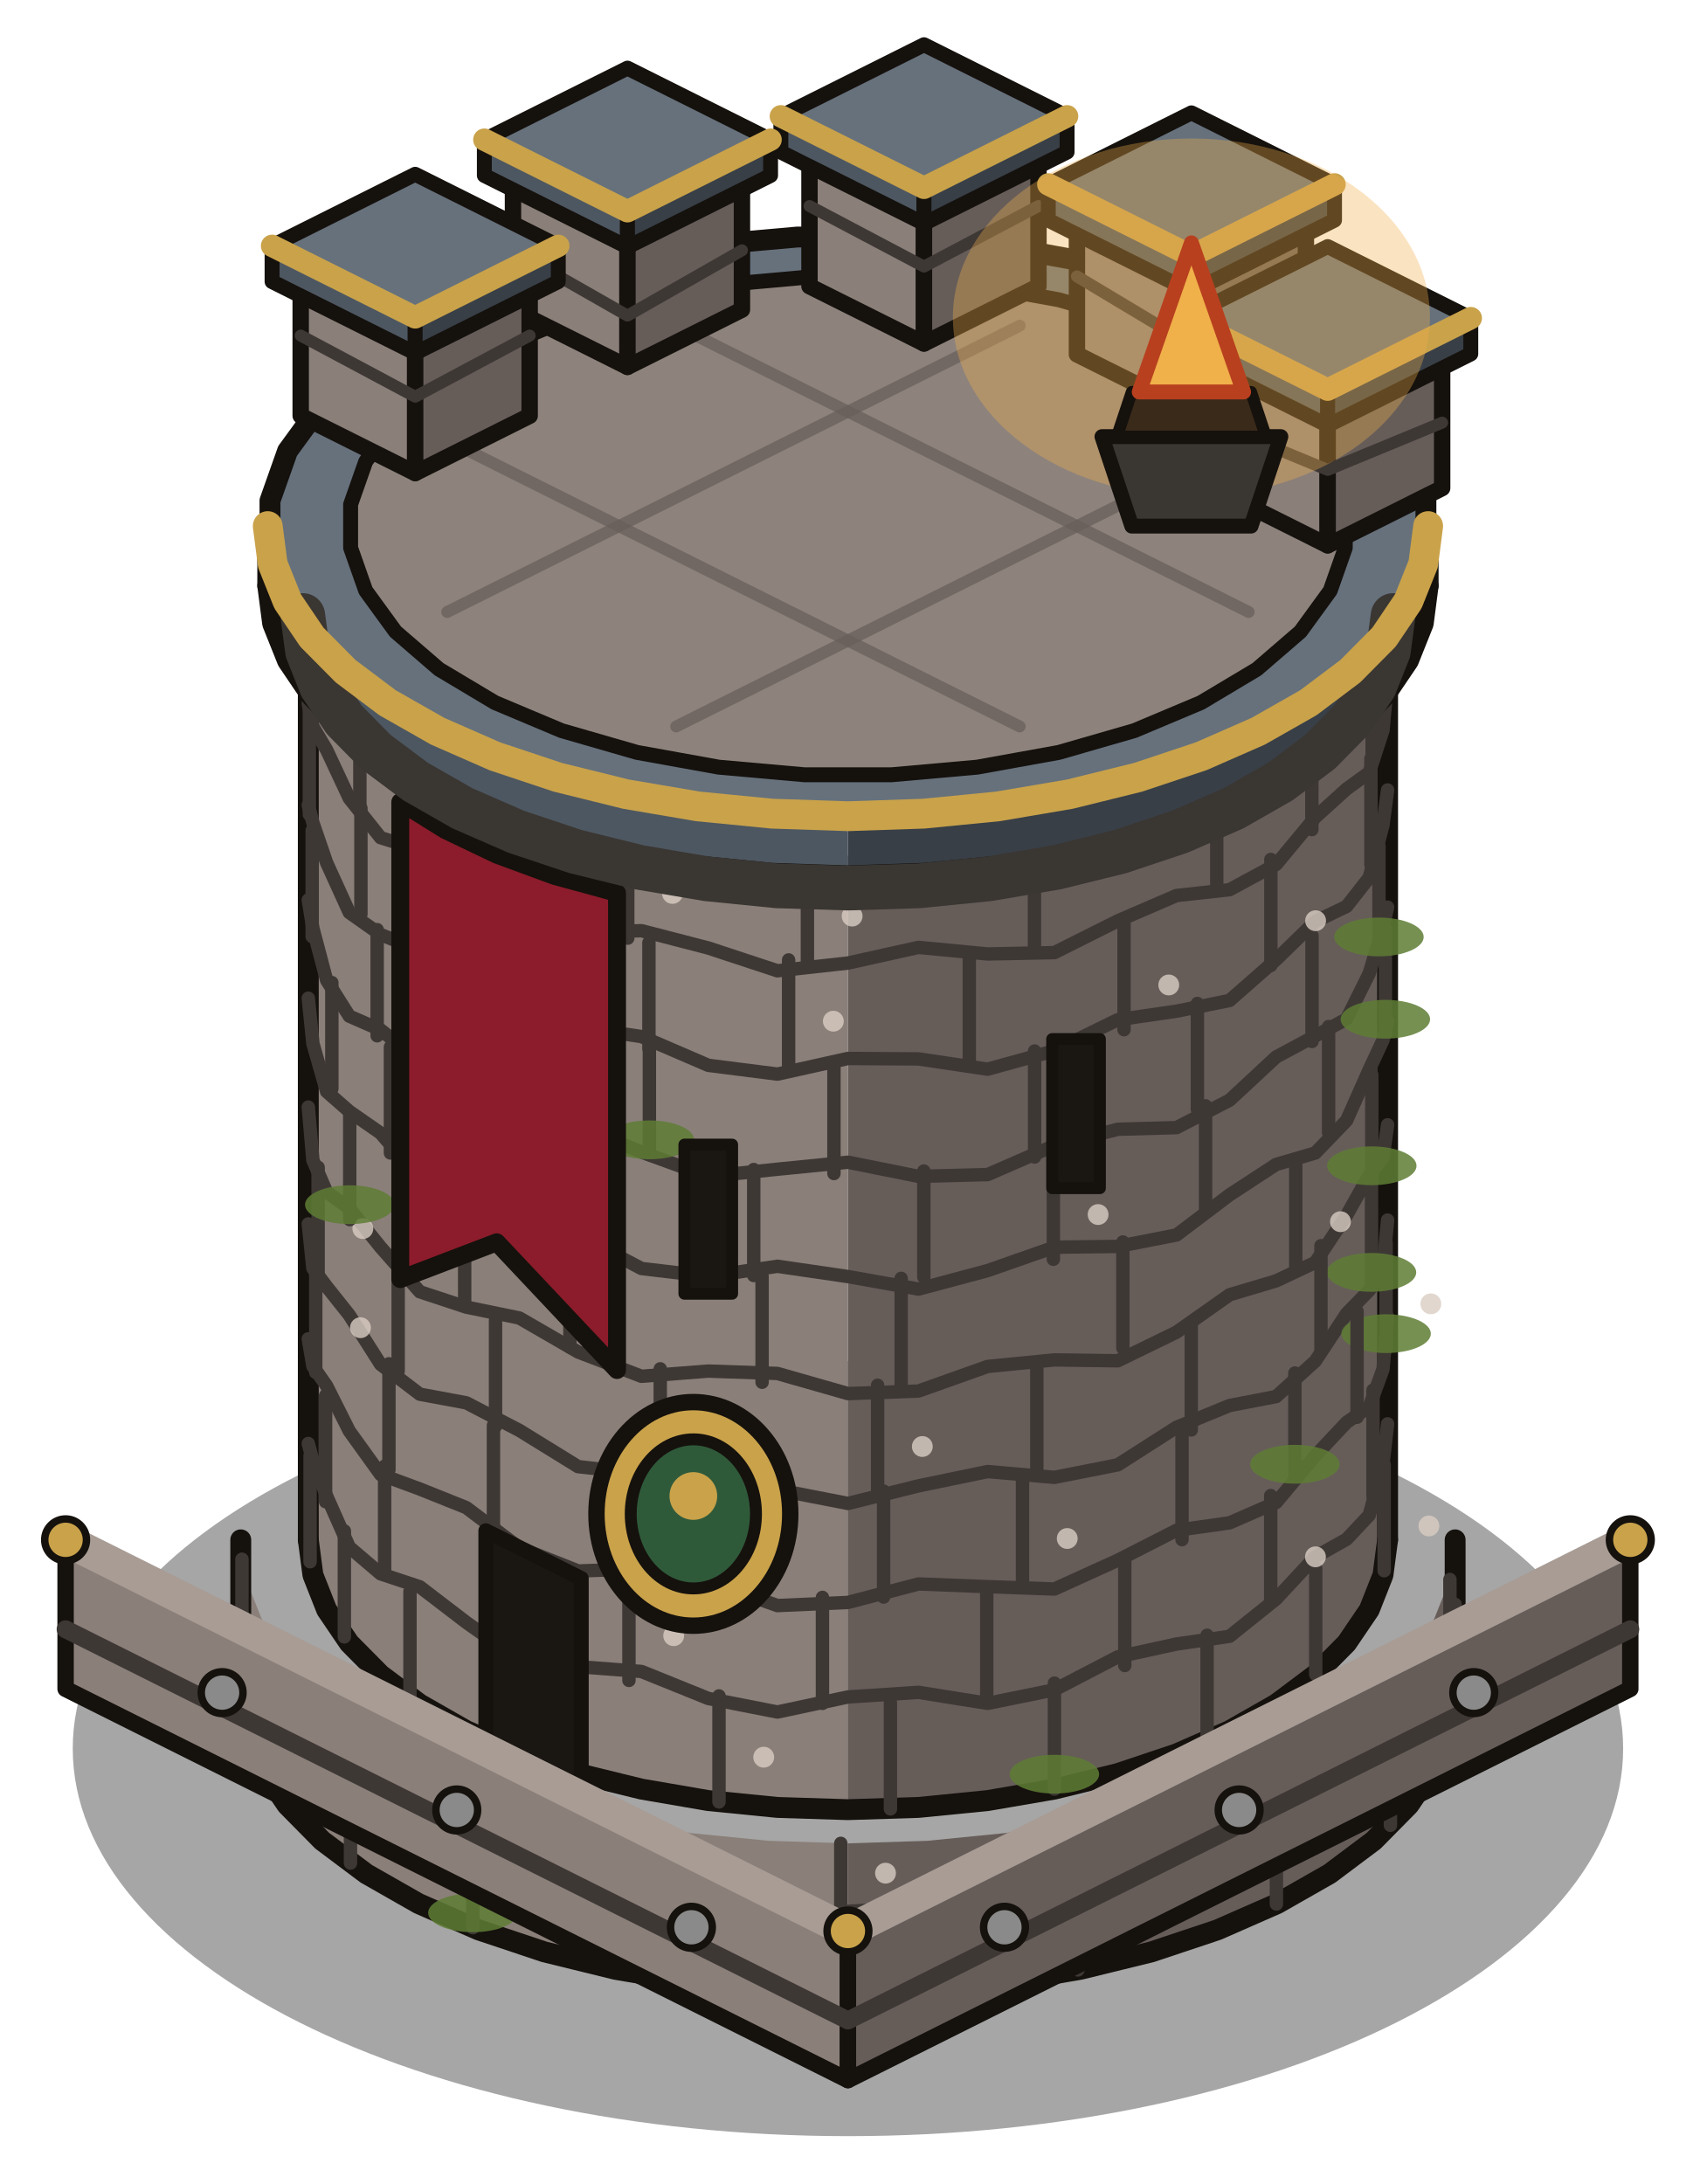
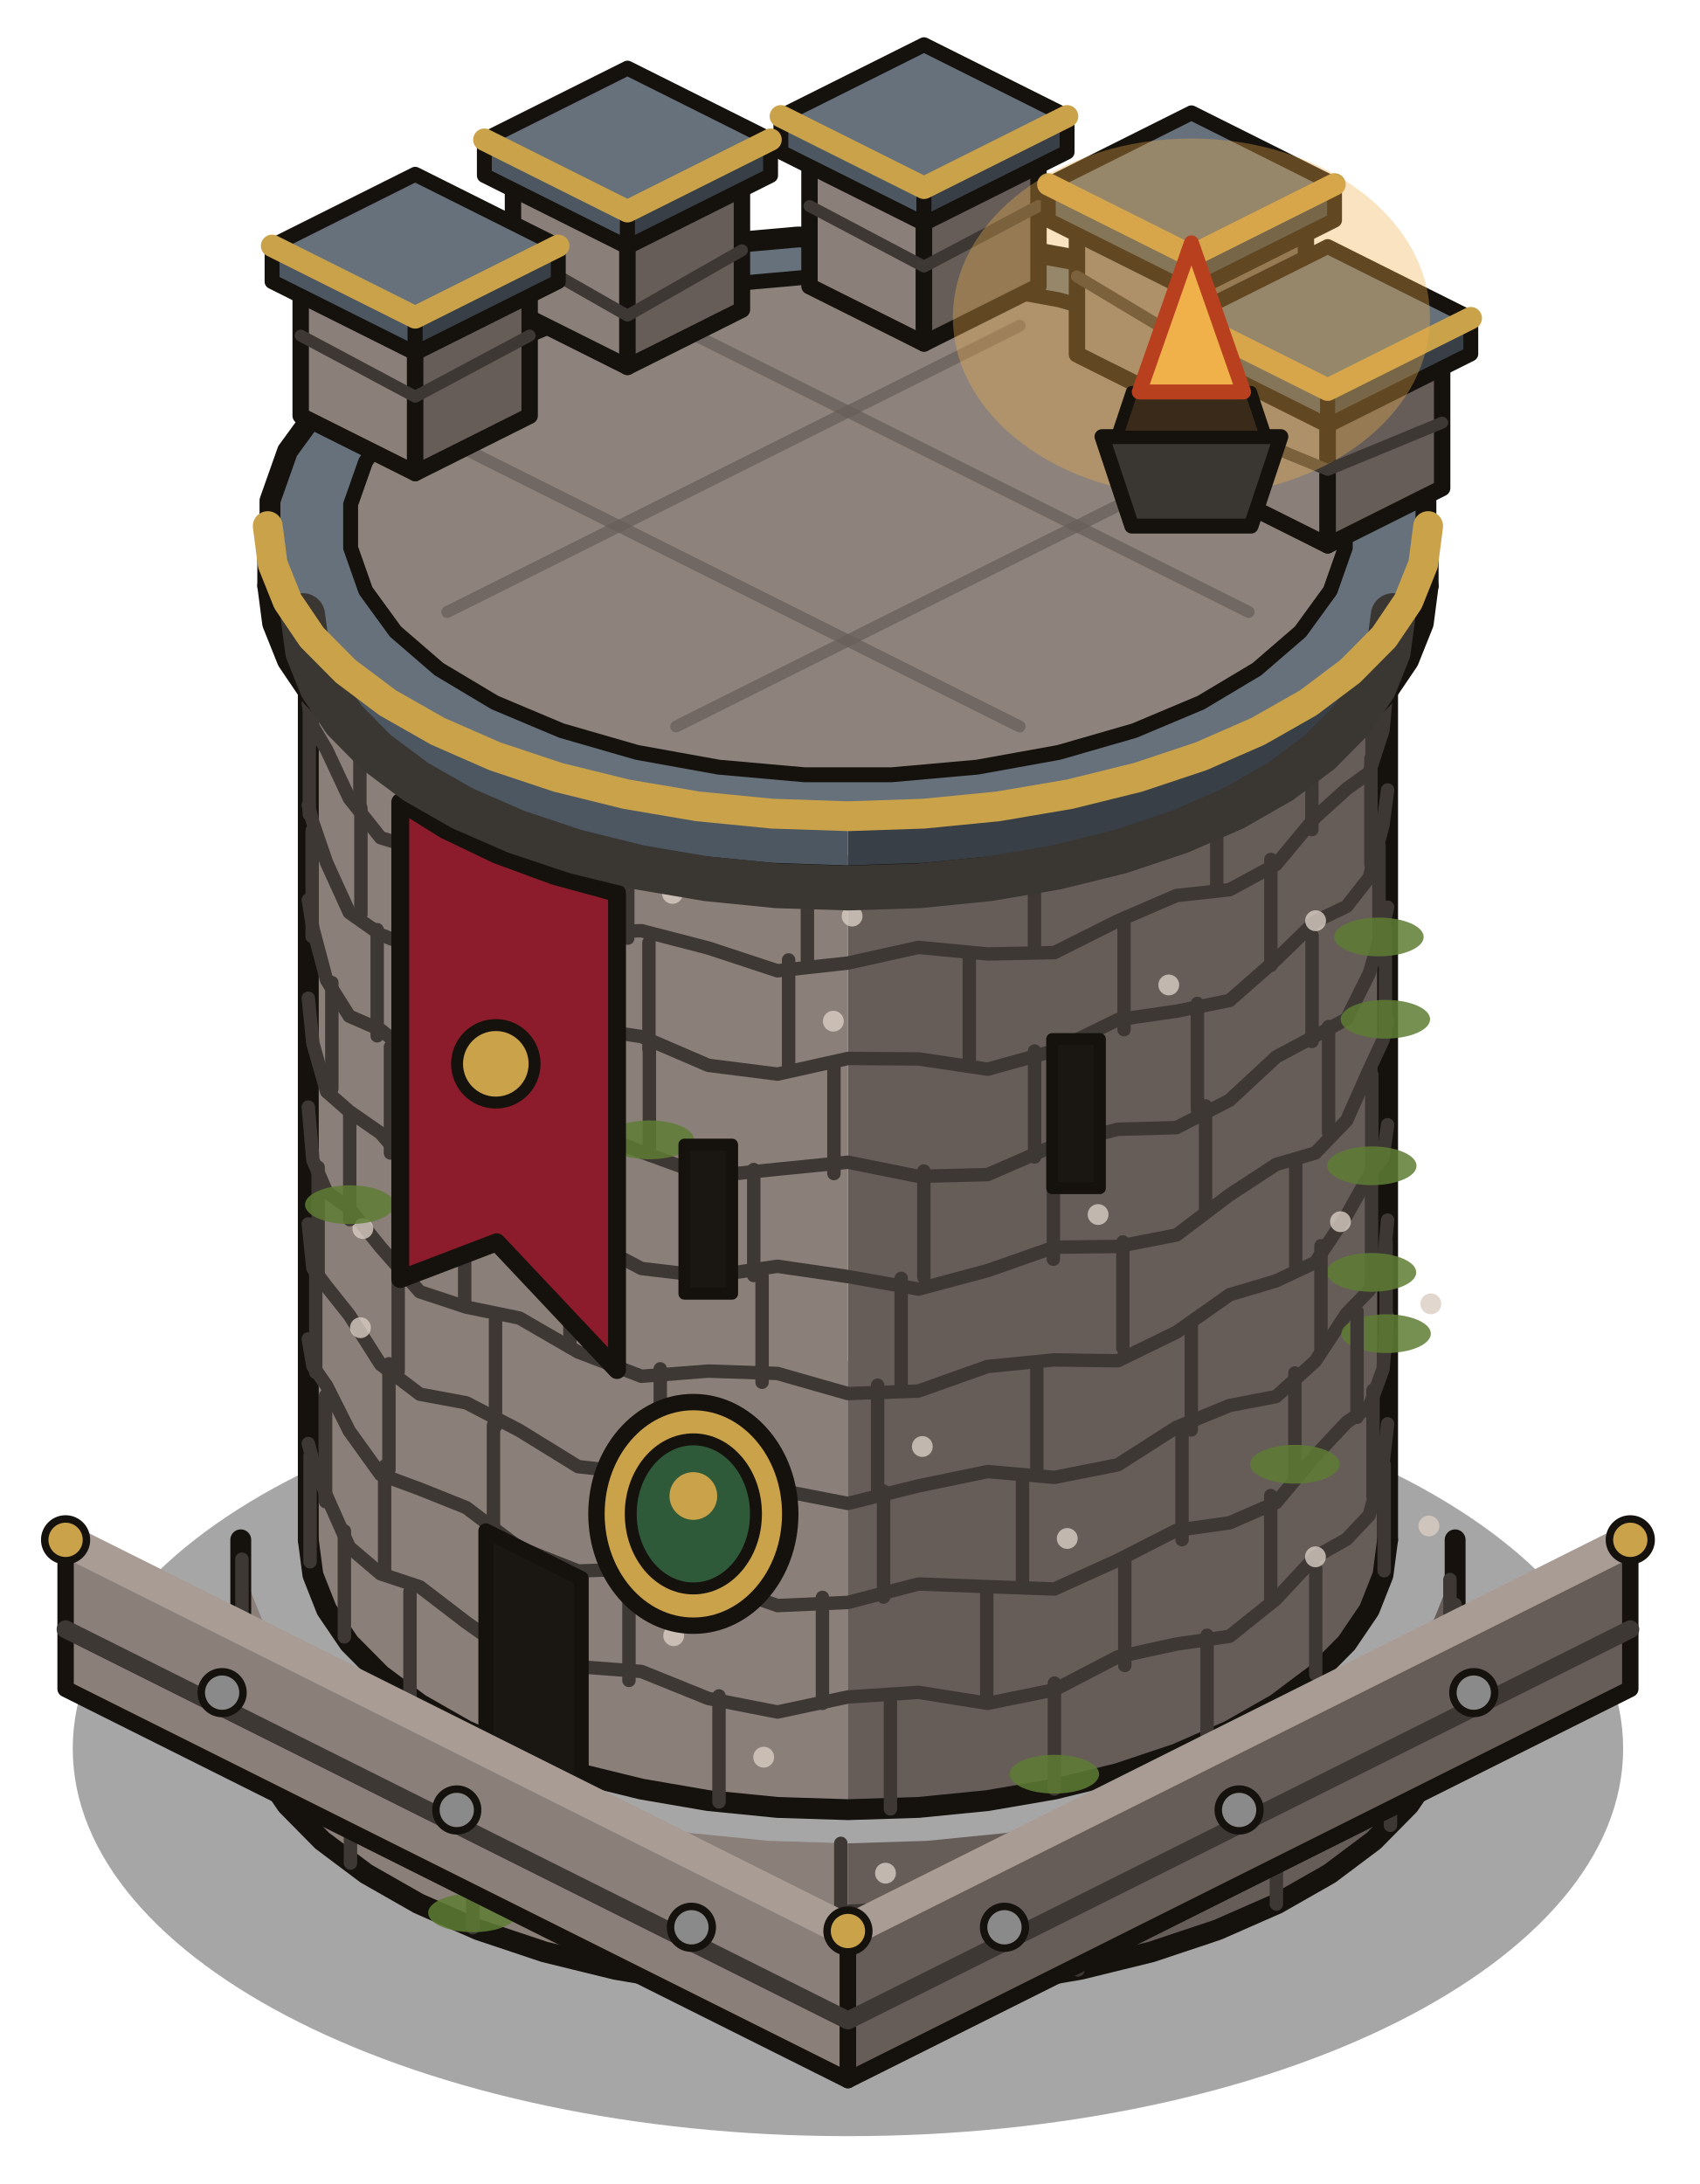
<svg xmlns="http://www.w3.org/2000/svg" width="228" height="293" viewBox="-56.88 -113.29 114 146.5">
  <ellipse cx="0" cy="4" rx="52" ry="26" fill="#000" opacity="0.35" />
  <polygon points="0,20.36 -5.32,20.19 -10.54,19.67 -15.59,18.81 -20.36,17.64 -24.79,16.16 -28.8,14.4 -32.31,12.4 -35.27,10.18 -37.63,7.79 -39.34,5.27 -40.38,2.66 -40.73,0 -40.73,-10 -40.38,-7.34 -39.34,-4.73 -37.63,-2.21 -35.27,0.18 -32.31,2.4 -28.8,4.4 -24.79,6.16 -20.36,7.64 -15.59,8.81 -10.54,9.67 -5.32,10.19 0,10.36" fill="#8a7f79" />
  <polygon points="40.73,0 40.38,2.66 39.34,5.27 37.63,7.79 35.27,10.18 32.31,12.4 28.8,14.4 24.79,16.16 20.36,17.64 15.59,18.81 10.54,19.67 5.32,20.19 0,20.36 0,10.36 5.32,10.19 10.54,9.67 15.59,8.81 20.36,7.64 24.79,6.16 28.8,4.4 32.31,2.4 35.27,0.18 37.63,-2.21 39.34,-4.73 40.38,-7.34 40.73,-10" fill="#665d59" />
  <polyline points="40.73,0 40.38,2.66 39.34,5.27 37.63,7.79 35.27,10.18 32.31,12.4 28.8,14.4 24.79,16.16 20.36,17.64 15.59,18.81 10.54,19.67 5.32,20.19 0,20.36 -5.32,20.19 -10.54,19.67 -15.59,18.81 -20.36,17.64 -24.79,16.16 -28.8,14.4 -32.31,12.4 -35.27,10.18 -37.63,7.79 -39.34,5.27 -40.38,2.66 -40.73,0" fill="none" stroke="#15110d" stroke-width="1.4" stroke-linecap="round" stroke-linejoin="round" />
  <polyline points="-40.73,0 -40.73,-10" fill="none" stroke="#15110d" stroke-width="1.4" stroke-linecap="round" stroke-linejoin="round" />
  <polyline points="40.73,0 40.73,-10" fill="none" stroke="#15110d" stroke-width="1.4" stroke-linecap="round" stroke-linejoin="round" />
  <polyline points="40.73,-5.67 40.38,-2.68 39.34,1.03 37.63,2.94 35.27,4.38 32.31,7.46 28.8,10.18 24.79,10.89 20.36,11.92 15.59,14.26 10.54,15.27 5.32,14.59 0,14.92 -5.32,15.91 -10.54,14.93 -15.59,13.03 -20.36,12.58 -24.79,11.96 -28.8,9.25 -32.31,6.64 -35.27,5.52 -37.63,3.47 -39.34,-0.25 -40.38,-2.88 -40.73,-4.34" fill="none" stroke="#3e3835" stroke-width="0.9" stroke-linecap="round" stroke-linejoin="round" />
  <polyline points="40.56,1.84 40.56,-3.16" fill="none" stroke="#3e3835" stroke-width="0.9" stroke-linecap="round" stroke-linejoin="round" />
  <polyline points="36.39,9.15 36.39,4.15" fill="none" stroke="#3e3835" stroke-width="0.9" stroke-linecap="round" stroke-linejoin="round" />
  <ellipse cx="39.39" cy="6.15" rx="0.7" ry="0.7" fill="#d9cdc3" opacity="0.8" />
  <polyline points="28.74,14.43 28.74,9.43" fill="none" stroke="#3e3835" stroke-width="0.9" stroke-linecap="round" stroke-linejoin="round" />
  <polyline points="15.43,18.85 15.43,13.85" fill="none" stroke="#3e3835" stroke-width="0.9" stroke-linecap="round" stroke-linejoin="round" />
  <polyline points="1.1,20.36 1.1,15.36" fill="none" stroke="#3e3835" stroke-width="0.9" stroke-linecap="round" stroke-linejoin="round" />
  <polyline points="-9.31,19.83 -9.31,14.83" fill="none" stroke="#3e3835" stroke-width="0.9" stroke-linecap="round" stroke-linejoin="round" />
  <ellipse cx="-6.31" cy="16.83" rx="0.7" ry="0.7" fill="#d9cdc3" opacity="0.8" />
  <polyline points="-25.16,16.02 -25.16,11.02" fill="none" stroke="#3e3835" stroke-width="0.9" stroke-linecap="round" stroke-linejoin="round" />
  <ellipse cx="-25.16" cy="15.02" rx="3" ry="1.3" fill="#5e7c34" opacity="0.85" />
  <polyline points="-33.37,11.68 -33.37,6.68" fill="none" stroke="#3e3835" stroke-width="0.9" stroke-linecap="round" stroke-linejoin="round" />
  <ellipse cx="-30.37" cy="8.68" rx="0.7" ry="0.7" fill="#d9cdc3" opacity="0.8" />
  <polyline points="-39.99,3.85 -39.99,-1.15" fill="none" stroke="#3e3835" stroke-width="0.9" stroke-linecap="round" stroke-linejoin="round" />
  <ellipse cx="-36.99" cy="0.85" rx="0.7" ry="0.7" fill="#d9cdc3" opacity="0.8" />
  <polyline points="40.38,-2.34 40.38,-7.34" fill="none" stroke="#3e3835" stroke-width="0.9" stroke-linecap="round" stroke-linejoin="round" />
  <polyline points="36.99,3.53 36.99,-1.47" fill="none" stroke="#3e3835" stroke-width="0.9" stroke-linecap="round" stroke-linejoin="round" />
  <polyline points="26.22,10.58 26.22,5.58" fill="none" stroke="#3e3835" stroke-width="0.9" stroke-linecap="round" stroke-linejoin="round" />
  <polyline points="14.61,14.01 14.61,9.01" fill="none" stroke="#3e3835" stroke-width="0.9" stroke-linecap="round" stroke-linejoin="round" />
  <polyline points="-0.48,15.36 -0.48,10.36" fill="none" stroke="#3e3835" stroke-width="0.9" stroke-linecap="round" stroke-linejoin="round" />
  <ellipse cx="2.52" cy="12.36" rx="0.7" ry="0.7" fill="#d9cdc3" opacity="0.8" />
  <polyline points="-12.73,14.34 -12.73,9.34" fill="none" stroke="#3e3835" stroke-width="0.9" stroke-linecap="round" stroke-linejoin="round" />
  <ellipse cx="-9.73" cy="11.34" rx="0.7" ry="0.7" fill="#d9cdc3" opacity="0.8" />
  <polyline points="-27.88,9.84 -27.88,4.84" fill="none" stroke="#3e3835" stroke-width="0.9" stroke-linecap="round" stroke-linejoin="round" />
  <polyline points="-37.74,2.66 -37.74,-2.34" fill="none" stroke="#3e3835" stroke-width="0.9" stroke-linecap="round" stroke-linejoin="round" />
  <polyline points="-40.65,-3.7 -40.65,-8.7" fill="none" stroke="#3e3835" stroke-width="0.9" stroke-linecap="round" stroke-linejoin="round" />
  <polygon points="0,8.1 -4.73,7.95 -9.37,7.49 -13.85,6.72 -18.1,5.68 -22.04,4.36 -25.6,2.8 -28.72,1.02 -31.35,-0.95 -33.45,-3.07 -34.97,-5.31 -35.89,-7.64 -36.2,-10 -36.2,-74 -35.89,-71.64 -34.97,-69.31 -33.45,-67.07 -31.35,-64.95 -28.72,-62.98 -25.6,-61.2 -22.04,-59.64 -18.1,-58.32 -13.85,-57.28 -9.37,-56.51 -4.73,-56.05 0,-55.9" fill="#8a7f79" />
  <polygon points="36.2,-10 35.89,-7.64 34.97,-5.31 33.45,-3.07 31.35,-0.95 28.72,1.02 25.6,2.8 22.04,4.36 18.1,5.68 13.85,6.72 9.37,7.49 4.73,7.95 0,8.1 0,-55.9 4.73,-56.05 9.37,-56.51 13.85,-57.28 18.1,-58.32 22.04,-59.64 25.6,-61.2 28.72,-62.98 31.35,-64.95 33.45,-67.07 34.97,-69.31 35.89,-71.64 36.2,-74" fill="#665d59" />
  <polyline points="36.2,-10 35.89,-7.64 34.97,-5.31 33.45,-3.07 31.35,-0.95 28.72,1.02 25.6,2.8 22.04,4.36 18.1,5.68 13.85,6.72 9.37,7.49 4.73,7.95 0,8.1 -4.73,7.95 -9.37,7.49 -13.85,6.72 -18.1,5.68 -22.04,4.36 -25.6,2.8 -28.72,1.02 -31.35,-0.95 -33.45,-3.07 -34.97,-5.31 -35.89,-7.64 -36.2,-10" fill="none" stroke="#15110d" stroke-width="1.4" stroke-linecap="round" stroke-linejoin="round" />
  <polyline points="-36.2,-10 -36.2,-74" fill="none" stroke="#15110d" stroke-width="1.4" stroke-linecap="round" stroke-linejoin="round" />
  <polyline points="36.2,-10 36.2,-74" fill="none" stroke="#15110d" stroke-width="1.4" stroke-linecap="round" stroke-linejoin="round" />
  <polyline points="36.2,-17.78 35.89,-15.09 34.97,-11.66 33.45,-10.04 31.35,-8.86 28.72,-6.03 25.6,-3.53 22.04,-3.01 18.1,-2.15 13.85,0.06 9.37,0.97 4.73,0.23 0,0.54 -4.73,1.55 -9.37,0.64 -13.85,-1.17 -18.1,-1.49 -22.04,-1.95 -25.6,-4.46 -28.72,-6.85 -31.35,-7.72 -33.45,-9.51 -34.97,-12.94 -35.89,-15.29 -36.2,-16.46" fill="none" stroke="#3e3835" stroke-width="0.9" stroke-linecap="round" stroke-linejoin="round" />
  <polyline points="36.2,-24.95 35.89,-21.44 34.97,-18.92 33.45,-17.88 31.35,-15.64 28.72,-12.5 25.6,-11.14 22.04,-10.64 18.1,-8.63 13.85,-6.7 9.37,-6.86 4.73,-7.04 0,-5.8 -4.73,-5.59 -9.37,-7.23 -13.85,-8.06 -18.1,-7.91 -22.04,-9.47 -25.6,-12.16 -28.72,-13.41 -31.35,-14.38 -33.45,-17.3 -34.97,-20.33 -35.89,-21.65 -36.2,-23.48" fill="none" stroke="#3e3835" stroke-width="0.9" stroke-linecap="round" stroke-linejoin="round" />
  <polyline points="36.2,-31.45 35.89,-28.17 34.97,-26.74 33.45,-25.18 31.35,-21.99 28.72,-19.61 25.6,-19.01 22.04,-17.55 18.1,-15.03 13.85,-14.19 9.37,-14.58 4.73,-13.62 0,-12.44 -4.73,-13.36 -9.37,-14.64 -13.85,-14.43 -18.1,-14.91 -22.04,-17.34 -25.6,-19.19 -28.72,-19.77 -31.35,-21.77 -33.45,-25.08 -34.97,-26.99 -35.89,-28.21 -36.2,-31.19" fill="none" stroke="#3e3835" stroke-width="0.9" stroke-linecap="round" stroke-linejoin="round" />
  <polyline points="36.2,-37.84 35.89,-35.64 34.97,-34.48 33.45,-31.77 31.35,-28.61 28.72,-27.37 25.6,-26.44 22.04,-23.93 18.1,-22.01 13.85,-22.07 9.37,-21.63 4.73,-19.98 0,-19.81 -4.73,-21.16 -9.37,-21.32 -13.85,-20.97 -18.1,-22.6 -22.04,-24.88 -25.6,-25.61 -28.72,-26.64 -31.35,-29.63 -33.45,-32.24 -34.97,-33.33 -35.89,-35.46 -36.2,-39.03" fill="none" stroke="#3e3835" stroke-width="0.9" stroke-linecap="round" stroke-linejoin="round" />
  <polyline points="36.2,-44.79 35.89,-43.52 34.97,-41.55 33.45,-38.13 31.35,-35.95 28.72,-35.18 25.6,-33.14 22.04,-30.45 18.1,-29.68 13.85,-29.63 9.37,-28.06 4.73,-26.82 0,-27.66 -4.73,-28.35 -9.37,-27.67 -13.85,-28.2 -18.1,-30.44 -22.04,-31.68 -25.6,-32.06 -28.72,-34.22 -31.35,-37.28 -33.45,-38.74 -34.97,-40.07 -35.89,-43.29 -36.2,-46.33" fill="none" stroke="#3e3835" stroke-width="0.9" stroke-linecap="round" stroke-linejoin="round" />
  <polyline points="36.2,-52.44 35.89,-51.09 34.97,-48 33.45,-44.94 31.35,-43.8 28.72,-42.39 25.6,-39.49 22.04,-37.65 18.1,-37.54 13.85,-36.45 9.37,-34.5 4.73,-34.38 0,-35.33 -4.73,-34.86 -9.37,-34.38 -13.85,-36.01 -18.1,-37.77 -22.04,-38.04 -25.6,-39.15 -28.72,-42.1 -31.35,-44.21 -33.45,-45.13 -34.97,-47.54 -35.89,-51.02 -36.2,-52.92" fill="none" stroke="#3e3835" stroke-width="0.9" stroke-linecap="round" stroke-linejoin="round" />
  <polyline points="36.2,-60.3 35.89,-57.95 34.97,-54.43 33.45,-52.49 31.35,-51.48 28.72,-48.92 25.6,-46.18 22.04,-45.46 18.1,-44.89 13.85,-42.81 9.37,-41.57 4.73,-42.26 0,-42.29 -4.73,-41.24 -9.37,-41.83 -13.85,-43.76 -18.1,-44.38 -22.04,-44.64 -25.6,-46.9 -28.72,-49.56 -31.35,-50.6 -33.45,-52.08 -34.97,-55.42 -35.89,-58.1 -36.2,-59.28" fill="none" stroke="#3e3835" stroke-width="0.9" stroke-linecap="round" stroke-linejoin="round" />
  <polyline points="36.2,-67.68 35.89,-64.31 34.97,-61.47 33.45,-60.37 31.35,-58.47 28.72,-55.3 25.6,-53.61 22.04,-53.22 18.1,-51.52 13.85,-49.39 9.37,-49.3 4.73,-49.74 0,-48.69 -4.73,-48.17 -9.37,-49.7 -13.85,-50.86 -18.1,-50.73 -22.04,-51.95 -25.6,-54.72 -28.72,-56.28 -31.35,-57.1 -33.45,-59.74 -34.97,-62.99 -35.89,-64.55 -36.2,-66.09" fill="none" stroke="#3e3835" stroke-width="0.9" stroke-linecap="round" stroke-linejoin="round" />
  <polyline points="35.97,-7.93 35.97,-15.04" fill="none" stroke="#3e3835" stroke-width="0.9" stroke-linecap="round" stroke-linejoin="round" />
  <ellipse cx="38.97" cy="-10.93" rx="0.7" ry="0.7" fill="#d9cdc3" opacity="0.8" />
  <polyline points="31.38,-0.97 31.38,-8.08" fill="none" stroke="#3e3835" stroke-width="0.9" stroke-linecap="round" stroke-linejoin="round" />
  <polyline points="24.09,3.51 24.09,-3.6" fill="none" stroke="#3e3835" stroke-width="0.9" stroke-linecap="round" stroke-linejoin="round" />
  <polyline points="13.85,6.72 13.85,-0.39" fill="none" stroke="#3e3835" stroke-width="0.9" stroke-linecap="round" stroke-linejoin="round" />
  <ellipse cx="13.85" cy="5.72" rx="3" ry="1.3" fill="#5e7c34" opacity="0.85" />
  <polyline points="2.85,8.05 2.85,0.93" fill="none" stroke="#3e3835" stroke-width="0.9" stroke-linecap="round" stroke-linejoin="round" />
  <polyline points="-8.65,7.58 -8.65,0.47" fill="none" stroke="#3e3835" stroke-width="0.9" stroke-linecap="round" stroke-linejoin="round" />
  <ellipse cx="-5.65" cy="4.58" rx="0.7" ry="0.7" fill="#d9cdc3" opacity="0.8" />
  <polyline points="-18.02,5.7 -18.02,-1.41" fill="none" stroke="#3e3835" stroke-width="0.9" stroke-linecap="round" stroke-linejoin="round" />
  <polyline points="-29.38,0.58 -29.38,-6.53" fill="none" stroke="#3e3835" stroke-width="0.9" stroke-linecap="round" stroke-linejoin="round" />
  <polyline points="-33.78,-3.49 -33.78,-10.6" fill="none" stroke="#3e3835" stroke-width="0.9" stroke-linecap="round" stroke-linejoin="round" />
  <polyline points="-36.08,-8.53 -36.08,-15.64" fill="none" stroke="#3e3835" stroke-width="0.9" stroke-linecap="round" stroke-linejoin="round" />
  <polyline points="35.22,-12.93 35.22,-20.04" fill="none" stroke="#3e3835" stroke-width="0.9" stroke-linecap="round" stroke-linejoin="round" />
  <polyline points="28.36,-5.86 28.36,-12.97" fill="none" stroke="#3e3835" stroke-width="0.9" stroke-linecap="round" stroke-linejoin="round" />
  <ellipse cx="31.36" cy="-8.86" rx="0.7" ry="0.7" fill="#d9cdc3" opacity="0.8" />
  <polyline points="18.57,-1.57 18.57,-8.68" fill="none" stroke="#3e3835" stroke-width="0.9" stroke-linecap="round" stroke-linejoin="round" />
  <polyline points="9.31,0.38 9.31,-6.73" fill="none" stroke="#3e3835" stroke-width="0.9" stroke-linecap="round" stroke-linejoin="round" />
  <polyline points="-1.71,0.97 -1.71,-6.14" fill="none" stroke="#3e3835" stroke-width="0.9" stroke-linecap="round" stroke-linejoin="round" />
  <polyline points="-14.69,-0.57 -14.69,-7.68" fill="none" stroke="#3e3835" stroke-width="0.9" stroke-linecap="round" stroke-linejoin="round" />
  <ellipse cx="-11.69" cy="-3.57" rx="0.7" ry="0.7" fill="#d9cdc3" opacity="0.8" />
  <polyline points="-23.3,-3.25 -23.3,-10.37" fill="none" stroke="#3e3835" stroke-width="0.9" stroke-linecap="round" stroke-linejoin="round" />
  <polyline points="-31.08,-7.83 -31.08,-14.94" fill="none" stroke="#3e3835" stroke-width="0.9" stroke-linecap="round" stroke-linejoin="round" />
  <polyline points="-35.04,-12.56 -35.04,-19.67" fill="none" stroke="#3e3835" stroke-width="0.9" stroke-linecap="round" stroke-linejoin="round" />
  <polyline points="36.1,-22.83 36.1,-29.95" fill="none" stroke="#3e3835" stroke-width="0.9" stroke-linecap="round" stroke-linejoin="round" />
  <ellipse cx="39.1" cy="-25.83" rx="0.7" ry="0.7" fill="#d9cdc3" opacity="0.8" />
  <ellipse cx="36.1" cy="-23.83" rx="3" ry="1.3" fill="#5e7c34" opacity="0.85" />
  <polyline points="34.15,-18.22 34.15,-25.33" fill="none" stroke="#3e3835" stroke-width="0.9" stroke-linecap="round" stroke-linejoin="round" />
  <polyline points="29.98,-14.07 29.98,-21.19" fill="none" stroke="#3e3835" stroke-width="0.9" stroke-linecap="round" stroke-linejoin="round" />
  <ellipse cx="29.98" cy="-15.07" rx="3" ry="1.3" fill="#5e7c34" opacity="0.85" />
  <polyline points="22.41,-10.01 22.41,-17.12" fill="none" stroke="#3e3835" stroke-width="0.9" stroke-linecap="round" stroke-linejoin="round" />
  <polyline points="11.71,-7.09 11.71,-14.2" fill="none" stroke="#3e3835" stroke-width="0.9" stroke-linecap="round" stroke-linejoin="round" />
  <ellipse cx="14.71" cy="-10.09" rx="0.7" ry="0.7" fill="#d9cdc3" opacity="0.8" />
  <polyline points="2.39,-6.16 2.39,-13.27" fill="none" stroke="#3e3835" stroke-width="0.9" stroke-linecap="round" stroke-linejoin="round" />
  <polyline points="-9.59,-6.77 -9.59,-13.88" fill="none" stroke="#3e3835" stroke-width="0.9" stroke-linecap="round" stroke-linejoin="round" />
  <polyline points="-23.78,-10.57 -23.78,-17.68" fill="none" stroke="#3e3835" stroke-width="0.9" stroke-linecap="round" stroke-linejoin="round" />
  <polyline points="-30.79,-14.7 -30.79,-21.81" fill="none" stroke="#3e3835" stroke-width="0.9" stroke-linecap="round" stroke-linejoin="round" />
  <polyline points="-35.7,-21.23 -35.7,-28.34" fill="none" stroke="#3e3835" stroke-width="0.9" stroke-linecap="round" stroke-linejoin="round" />
  <ellipse cx="-32.7" cy="-24.23" rx="0.7" ry="0.7" fill="#d9cdc3" opacity="0.8" />
  <polyline points="35.12,-26.94 35.12,-34.05" fill="none" stroke="#3e3835" stroke-width="0.9" stroke-linecap="round" stroke-linejoin="round" />
  <ellipse cx="35.12" cy="-27.94" rx="3" ry="1.3" fill="#5e7c34" opacity="0.85" />
  <polyline points="31.73,-22.61 31.73,-29.73" fill="none" stroke="#3e3835" stroke-width="0.9" stroke-linecap="round" stroke-linejoin="round" />
  <polyline points="23.03,-17.37 23.03,-24.48" fill="none" stroke="#3e3835" stroke-width="0.9" stroke-linecap="round" stroke-linejoin="round" />
  <polyline points="12.67,-14.38 12.67,-21.49" fill="none" stroke="#3e3835" stroke-width="0.9" stroke-linecap="round" stroke-linejoin="round" />
  <polyline points="1.99,-13.26 1.99,-20.37" fill="none" stroke="#3e3835" stroke-width="0.9" stroke-linecap="round" stroke-linejoin="round" />
  <ellipse cx="4.99" cy="-16.26" rx="0.7" ry="0.7" fill="#d9cdc3" opacity="0.8" />
  <polyline points="-12.59,-14.36 -12.59,-21.47" fill="none" stroke="#3e3835" stroke-width="0.9" stroke-linecap="round" stroke-linejoin="round" />
  <ellipse cx="-9.59" cy="-17.36" rx="0.7" ry="0.7" fill="#d9cdc3" opacity="0.8" />
  <polyline points="-23.64,-17.62 -23.64,-24.74" fill="none" stroke="#3e3835" stroke-width="0.9" stroke-linecap="round" stroke-linejoin="round" />
  <polyline points="-30.17,-21.32 -30.17,-28.44" fill="none" stroke="#3e3835" stroke-width="0.9" stroke-linecap="round" stroke-linejoin="round" />
  <polyline points="-35.54,-27.88 -35.54,-34.99" fill="none" stroke="#3e3835" stroke-width="0.9" stroke-linecap="round" stroke-linejoin="round" />
  <ellipse cx="-32.54" cy="-30.88" rx="0.7" ry="0.7" fill="#d9cdc3" opacity="0.8" />
  <polyline points="35.14,-34.09 35.14,-41.2" fill="none" stroke="#3e3835" stroke-width="0.9" stroke-linecap="round" stroke-linejoin="round" />
  <ellipse cx="35.14" cy="-35.09" rx="3" ry="1.3" fill="#5e7c34" opacity="0.85" />
  <polyline points="30.04,-28.34 30.04,-35.45" fill="none" stroke="#3e3835" stroke-width="0.9" stroke-linecap="round" stroke-linejoin="round" />
  <ellipse cx="33.04" cy="-31.34" rx="0.7" ry="0.7" fill="#d9cdc3" opacity="0.8" />
  <polyline points="18.44,-22.87 18.44,-29.98" fill="none" stroke="#3e3835" stroke-width="0.9" stroke-linecap="round" stroke-linejoin="round" />
  <polyline points="3.57,-20.43 3.57,-27.54" fill="none" stroke="#3e3835" stroke-width="0.9" stroke-linecap="round" stroke-linejoin="round" />
  <polyline points="-5.76,-20.57 -5.76,-27.68" fill="none" stroke="#3e3835" stroke-width="0.9" stroke-linecap="round" stroke-linejoin="round" />
  <polyline points="-18.65,-22.93 -18.65,-30.04" fill="none" stroke="#3e3835" stroke-width="0.9" stroke-linecap="round" stroke-linejoin="round" />
  <ellipse cx="-15.65" cy="-25.93" rx="0.7" ry="0.7" fill="#d9cdc3" opacity="0.8" />
  <polyline points="-25.71,-25.7 -25.71,-32.81" fill="none" stroke="#3e3835" stroke-width="0.9" stroke-linecap="round" stroke-linejoin="round" />
  <polyline points="-33.42,-31.48 -33.42,-38.59" fill="none" stroke="#3e3835" stroke-width="0.9" stroke-linecap="round" stroke-linejoin="round" />
  <ellipse cx="-33.42" cy="-32.48" rx="3" ry="1.3" fill="#5e7c34" opacity="0.85" />
  <polyline points="36.05,-43.92 36.05,-51.03" fill="none" stroke="#3e3835" stroke-width="0.9" stroke-linecap="round" stroke-linejoin="round" />
  <ellipse cx="36.05" cy="-44.92" rx="3" ry="1.3" fill="#5e7c34" opacity="0.85" />
  <polyline points="32.24,-37.32 32.24,-44.43" fill="none" stroke="#3e3835" stroke-width="0.9" stroke-linecap="round" stroke-linejoin="round" />
  <polyline points="23.99,-32 23.99,-39.11" fill="none" stroke="#3e3835" stroke-width="0.9" stroke-linecap="round" stroke-linejoin="round" />
  <polyline points="13.78,-28.82 13.78,-35.93" fill="none" stroke="#3e3835" stroke-width="0.9" stroke-linecap="round" stroke-linejoin="round" />
  <ellipse cx="16.78" cy="-31.82" rx="0.7" ry="0.7" fill="#d9cdc3" opacity="0.8" />
  <polyline points="5.09,-27.63 5.09,-34.74" fill="none" stroke="#3e3835" stroke-width="0.9" stroke-linecap="round" stroke-linejoin="round" />
  <polyline points="-6.32,-27.73 -6.32,-34.84" fill="none" stroke="#3e3835" stroke-width="0.9" stroke-linecap="round" stroke-linejoin="round" />
  <polyline points="-20.96,-30.8 -20.96,-37.91" fill="none" stroke="#3e3835" stroke-width="0.9" stroke-linecap="round" stroke-linejoin="round" />
  <polyline points="-30.69,-35.95 -30.69,-43.06" fill="none" stroke="#3e3835" stroke-width="0.9" stroke-linecap="round" stroke-linejoin="round" />
  <ellipse cx="-27.69" cy="-38.95" rx="0.7" ry="0.7" fill="#d9cdc3" opacity="0.8" />
  <polyline points="-34.62,-40.26 -34.62,-47.38" fill="none" stroke="#3e3835" stroke-width="0.9" stroke-linecap="round" stroke-linejoin="round" />
  <polyline points="35.62,-49.44 35.62,-56.55" fill="none" stroke="#3e3835" stroke-width="0.9" stroke-linecap="round" stroke-linejoin="round" />
  <ellipse cx="35.62" cy="-50.44" rx="3" ry="1.3" fill="#5e7c34" opacity="0.85" />
  <polyline points="31.13,-43.43 31.13,-50.54" fill="none" stroke="#3e3835" stroke-width="0.9" stroke-linecap="round" stroke-linejoin="round" />
  <polyline points="23.44,-38.87 23.44,-45.98" fill="none" stroke="#3e3835" stroke-width="0.9" stroke-linecap="round" stroke-linejoin="round" />
  <polyline points="12.52,-35.68 12.52,-42.79" fill="none" stroke="#3e3835" stroke-width="0.9" stroke-linecap="round" stroke-linejoin="round" />
  <polyline points="-0.94,-34.57 -0.94,-41.68" fill="none" stroke="#3e3835" stroke-width="0.9" stroke-linecap="round" stroke-linejoin="round" />
  <polyline points="-13.32,-35.83 -13.32,-42.95" fill="none" stroke="#3e3835" stroke-width="0.9" stroke-linecap="round" stroke-linejoin="round" />
  <ellipse cx="-13.32" cy="-36.83" rx="3" ry="1.3" fill="#5e7c34" opacity="0.85" />
  <polyline points="-21.45,-38.08 -21.45,-45.19" fill="none" stroke="#3e3835" stroke-width="0.9" stroke-linecap="round" stroke-linejoin="round" />
  <polyline points="-31.58,-43.81 -31.58,-50.93" fill="none" stroke="#3e3835" stroke-width="0.9" stroke-linecap="round" stroke-linejoin="round" />
  <polyline points="-35.94,-50.47 -35.94,-57.58" fill="none" stroke="#3e3835" stroke-width="0.9" stroke-linecap="round" stroke-linejoin="round" />
  <polyline points="35.08,-55.3 35.08,-62.41" fill="none" stroke="#3e3835" stroke-width="0.9" stroke-linecap="round" stroke-linejoin="round" />
  <polyline points="28.37,-48.53 28.37,-55.64" fill="none" stroke="#3e3835" stroke-width="0.9" stroke-linecap="round" stroke-linejoin="round" />
  <ellipse cx="31.37" cy="-51.53" rx="0.7" ry="0.7" fill="#d9cdc3" opacity="0.8" />
  <polyline points="18.52,-44.22 18.52,-51.33" fill="none" stroke="#3e3835" stroke-width="0.9" stroke-linecap="round" stroke-linejoin="round" />
  <ellipse cx="21.52" cy="-47.22" rx="0.7" ry="0.7" fill="#d9cdc3" opacity="0.8" />
  <polyline points="8.14,-42.14 8.14,-49.25" fill="none" stroke="#3e3835" stroke-width="0.9" stroke-linecap="round" stroke-linejoin="round" />
  <polyline points="-3.98,-41.79 -3.98,-48.9" fill="none" stroke="#3e3835" stroke-width="0.9" stroke-linecap="round" stroke-linejoin="round" />
  <ellipse cx="-0.98" cy="-44.79" rx="0.7" ry="0.7" fill="#d9cdc3" opacity="0.8" />
  <polyline points="-13.35,-42.95 -13.35,-50.06" fill="none" stroke="#3e3835" stroke-width="0.9" stroke-linecap="round" stroke-linejoin="round" />
  <polyline points="-25.7,-47.03 -25.7,-54.14" fill="none" stroke="#3e3835" stroke-width="0.9" stroke-linecap="round" stroke-linejoin="round" />
  <polyline points="-32.67,-51.97 -32.67,-59.08" fill="none" stroke="#3e3835" stroke-width="0.9" stroke-linecap="round" stroke-linejoin="round" />
  <ellipse cx="-29.67" cy="-54.97" rx="0.7" ry="0.7" fill="#d9cdc3" opacity="0.8" />
  <polyline points="-36.13,-58.66 -36.13,-65.77" fill="none" stroke="#3e3835" stroke-width="0.9" stroke-linecap="round" stroke-linejoin="round" />
  <polyline points="35.16,-62.57 35.16,-69.68" fill="none" stroke="#3e3835" stroke-width="0.9" stroke-linecap="round" stroke-linejoin="round" />
  <polyline points="31.12,-57.64 31.12,-64.75" fill="none" stroke="#3e3835" stroke-width="0.9" stroke-linecap="round" stroke-linejoin="round" />
  <polyline points="24.74,-53.67 24.74,-60.79" fill="none" stroke="#3e3835" stroke-width="0.9" stroke-linecap="round" stroke-linejoin="round" />
  <polyline points="12.51,-49.9 12.51,-57.01" fill="none" stroke="#3e3835" stroke-width="0.9" stroke-linecap="round" stroke-linejoin="round" />
  <polyline points="-2.72,-48.84 -2.72,-55.95" fill="none" stroke="#3e3835" stroke-width="0.9" stroke-linecap="round" stroke-linejoin="round" />
  <ellipse cx="0.28" cy="-51.84" rx="0.7" ry="0.7" fill="#d9cdc3" opacity="0.8" />
  <polyline points="-14.77,-50.36 -14.77,-57.47" fill="none" stroke="#3e3835" stroke-width="0.9" stroke-linecap="round" stroke-linejoin="round" />
  <ellipse cx="-11.77" cy="-53.36" rx="0.7" ry="0.7" fill="#d9cdc3" opacity="0.8" />
  <polyline points="-24.18,-53.42 -24.18,-60.53" fill="none" stroke="#3e3835" stroke-width="0.9" stroke-linecap="round" stroke-linejoin="round" />
  <ellipse cx="-21.18" cy="-56.42" rx="0.7" ry="0.7" fill="#d9cdc3" opacity="0.8" />
  <ellipse cx="-24.18" cy="-54.42" rx="3" ry="1.3" fill="#5e7c34" opacity="0.85" />
  <polyline points="-32.74,-59.17 -32.74,-66.28" fill="none" stroke="#3e3835" stroke-width="0.9" stroke-linecap="round" stroke-linejoin="round" />
  <polygon points="-24.29,3.39 -17.89,6.59 -17.89,-7.41 -24.29,-10.61" fill="#1a1612" stroke="#15110d" stroke-width="1" stroke-linejoin="round" />
  <polygon points="-10.97,-26.51 -7.77,-26.51 -7.77,-36.51 -10.97,-36.51" fill="#1a1612" stroke="#15110d" stroke-width="0.8" stroke-linejoin="round" />
  <polygon points="13.7,-33.59 16.9,-33.59 16.9,-43.59 13.7,-43.59" fill="#1a1612" stroke="#15110d" stroke-width="0.8" stroke-linejoin="round" />
  <polygon points="0,-54.54 -5.08,-54.71 -10.07,-55.2 -14.89,-56.02 -19.46,-57.15 -23.69,-58.56 -27.52,-60.24 -30.88,-62.15 -33.7,-64.27 -35.96,-66.55 -37.59,-68.96 -38.59,-71.46 -38.92,-74 -38.92,-78 -38.59,-75.46 -37.59,-72.96 -35.96,-70.55 -33.7,-68.27 -30.88,-66.15 -27.52,-64.24 -23.69,-62.56 -19.46,-61.15 -14.89,-60.02 -10.07,-59.2 -5.08,-58.71 0,-58.54" fill="#4d5761" />
  <polygon points="38.92,-74 38.59,-71.46 37.59,-68.96 35.96,-66.55 33.7,-64.27 30.88,-62.15 27.52,-60.24 23.69,-58.56 19.46,-57.15 14.89,-56.02 10.07,-55.2 5.08,-54.71 0,-54.54 0,-58.54 5.08,-58.71 10.07,-59.2 14.89,-60.02 19.46,-61.15 23.69,-62.56 27.52,-64.24 30.88,-66.15 33.7,-68.27 35.96,-70.55 37.59,-72.96 38.59,-75.46 38.92,-78" fill="#383f47" />
  <polyline points="38.92,-74 38.59,-71.46 37.59,-68.96 35.96,-66.55 33.7,-64.27 30.88,-62.15 27.52,-60.24 23.69,-58.56 19.46,-57.15 14.89,-56.02 10.07,-55.2 5.08,-54.71 0,-54.54 -5.08,-54.71 -10.07,-55.2 -14.89,-56.02 -19.46,-57.15 -23.69,-58.56 -27.52,-60.24 -30.88,-62.15 -33.7,-64.27 -35.96,-66.55 -37.59,-68.96 -38.59,-71.46 -38.92,-74" fill="none" stroke="#15110d" stroke-width="1.4" stroke-linecap="round" stroke-linejoin="round" />
  <polyline points="-38.92,-74 -38.92,-78" fill="none" stroke="#15110d" stroke-width="1.4" stroke-linecap="round" stroke-linejoin="round" />
  <polyline points="38.92,-74 38.92,-78" fill="none" stroke="#15110d" stroke-width="1.4" stroke-linecap="round" stroke-linejoin="round" />
  <polygon points="27.52,-64.24 22.32,-62.06 16.45,-60.36 10.07,-59.2 3.39,-58.61 -3.39,-58.61 -10.07,-59.2 -16.45,-60.36 -22.32,-62.06 -27.52,-64.24 -31.88,-66.84 -35.27,-69.78 -37.59,-72.96 -38.77,-76.3 -38.77,-79.7 -37.59,-83.04 -35.27,-86.22 -31.88,-89.16 -27.52,-91.76 -22.32,-93.94 -16.45,-95.64 -10.07,-96.8 -3.39,-97.39 3.39,-97.39 10.07,-96.8 16.45,-95.64 22.32,-93.94 27.52,-91.76 31.88,-89.16 35.27,-86.22 37.59,-83.04 38.77,-79.7 38.77,-76.3 37.59,-72.96 35.27,-69.78 31.88,-66.84 27.52,-64.24" fill="#66717c" stroke="#15110d" stroke-width="1.4" stroke-linejoin="round" />
  <polygon points="23.68,-66.16 19.21,-64.28 14.15,-62.82 8.67,-61.83 2.92,-61.32 -2.92,-61.32 -8.67,-61.83 -14.15,-62.82 -19.21,-64.28 -23.68,-66.16 -27.43,-68.4 -30.35,-70.92 -32.35,-73.67 -33.36,-76.54 -33.36,-79.46 -32.35,-82.33 -30.35,-85.08 -27.43,-87.6 -23.68,-89.84 -19.21,-91.72 -14.15,-93.18 -8.67,-94.17 -2.92,-94.68 2.92,-94.68 8.67,-94.17 14.15,-93.18 19.21,-91.72 23.68,-89.84 27.43,-87.6 30.35,-85.08 32.35,-82.33 33.36,-79.46 33.36,-76.54 32.35,-73.67 30.35,-70.92 27.43,-68.4 23.68,-66.16" fill="#8d837c" stroke="#15110d" stroke-width="1" stroke-linejoin="round" />
  <polyline points="-11.52,-91.44 26.88,-72.24" fill="none" stroke="#665d59" stroke-width="0.8" stroke-linecap="round" stroke-linejoin="round" opacity="0.7" />
  <polyline points="11.52,-91.44 -26.88,-72.24" fill="none" stroke="#665d59" stroke-width="0.8" stroke-linecap="round" stroke-linejoin="round" opacity="0.7" />
  <polyline points="-26.88,-83.76 11.52,-64.56" fill="none" stroke="#665d59" stroke-width="0.8" stroke-linecap="round" stroke-linejoin="round" opacity="0.7" />
  <polyline points="26.88,-83.76 -11.52,-64.56" fill="none" stroke="#665d59" stroke-width="0.8" stroke-linecap="round" stroke-linejoin="round" opacity="0.7" />
  <polygon points="-2.58,-94.09 5.1,-90.25 5.1,-99.25 -2.58,-103.09" fill="#8a7f79" stroke="#15110d" stroke-width="1.1" stroke-linejoin="round" />
  <polygon points="5.1,-90.25 12.78,-94.09 12.78,-103.09 5.1,-99.25" fill="#665d59" stroke="#15110d" stroke-width="1.1" stroke-linejoin="round" />
  <polygon points="5.1,-106.93 12.78,-103.09 5.1,-99.25 -2.58,-103.09" fill="#a89c95" stroke="#15110d" stroke-width="1.1" stroke-linejoin="round" />
  <polyline points="-2.58,-99.47 5.1,-95.41 12.78,-99.47" fill="none" stroke="#3e3835" stroke-width="0.8" stroke-linecap="round" stroke-linejoin="round" />
  <polygon points="-4.5,-103.09 5.1,-98.29 5.1,-100.69 -4.5,-105.49" fill="#4d5761" stroke="#15110d" stroke-width="1" stroke-linejoin="round" />
  <polygon points="5.1,-98.29 14.7,-103.09 14.7,-105.49 5.1,-100.69" fill="#383f47" stroke="#15110d" stroke-width="1" stroke-linejoin="round" />
  <polygon points="5.1,-110.29 14.7,-105.49 5.1,-100.69 -4.5,-105.49" fill="#66717c" stroke="#15110d" stroke-width="1" stroke-linejoin="round" />
  <polyline points="-4.5,-105.49 5.1,-100.69 14.7,-105.49" fill="none" stroke="#c9a24a" stroke-width="1.5" stroke-linecap="round" stroke-linejoin="round" />
  <polygon points="-22.47,-92.52 -14.79,-88.68 -14.79,-97.68 -22.47,-101.52" fill="#8a7f79" stroke="#15110d" stroke-width="1.1" stroke-linejoin="round" />
  <polygon points="-14.79,-88.68 -7.11,-92.52 -7.11,-101.52 -14.79,-97.68" fill="#665d59" stroke="#15110d" stroke-width="1.1" stroke-linejoin="round" />
  <polygon points="-14.79,-105.36 -7.11,-101.52 -14.79,-97.68 -22.47,-101.52" fill="#a89c95" stroke="#15110d" stroke-width="1.1" stroke-linejoin="round" />
  <polyline points="-22.47,-96.5 -14.79,-92.12 -7.11,-96.5" fill="none" stroke="#3e3835" stroke-width="0.8" stroke-linecap="round" stroke-linejoin="round" />
  <polygon points="-24.39,-101.52 -14.79,-96.72 -14.79,-99.12 -24.39,-103.92" fill="#4d5761" stroke="#15110d" stroke-width="1" stroke-linejoin="round" />
  <polygon points="-14.79,-96.72 -5.19,-101.52 -5.19,-103.92 -14.79,-99.12" fill="#383f47" stroke="#15110d" stroke-width="1" stroke-linejoin="round" />
  <polygon points="-14.79,-108.72 -5.19,-103.92 -14.79,-99.12 -24.39,-103.92" fill="#66717c" stroke="#15110d" stroke-width="1" stroke-linejoin="round" />
  <polyline points="-24.39,-103.92 -14.79,-99.12 -5.19,-103.92" fill="none" stroke="#c9a24a" stroke-width="1.5" stroke-linecap="round" stroke-linejoin="round" />
  <polygon points="15.36,-89.52 23.04,-85.68 23.04,-94.68 15.36,-98.52" fill="#8a7f79" stroke="#15110d" stroke-width="1.1" stroke-linejoin="round" />
  <polygon points="23.04,-85.68 30.72,-89.52 30.72,-98.52 23.04,-94.68" fill="#665d59" stroke="#15110d" stroke-width="1.1" stroke-linejoin="round" />
  <polygon points="23.04,-102.36 30.72,-98.52 23.04,-94.68 15.36,-98.52" fill="#a89c95" stroke="#15110d" stroke-width="1.1" stroke-linejoin="round" />
  <polyline points="15.36,-94.75 23.04,-90.14 30.72,-94.75" fill="none" stroke="#3e3835" stroke-width="0.8" stroke-linecap="round" stroke-linejoin="round" />
  <polygon points="13.44,-98.52 23.04,-93.72 23.04,-96.12 13.44,-100.92" fill="#4d5761" stroke="#15110d" stroke-width="1" stroke-linejoin="round" />
  <polygon points="23.04,-93.72 32.64,-98.52 32.64,-100.92 23.04,-96.12" fill="#383f47" stroke="#15110d" stroke-width="1" stroke-linejoin="round" />
  <polygon points="23.04,-105.72 32.64,-100.92 23.04,-96.12 13.44,-100.92" fill="#66717c" stroke="#15110d" stroke-width="1" stroke-linejoin="round" />
  <polyline points="13.44,-100.92 23.04,-96.12 32.64,-100.92" fill="none" stroke="#c9a24a" stroke-width="1.5" stroke-linecap="round" stroke-linejoin="round" />
  <polygon points="-36.71,-85.4 -29.03,-81.56 -29.03,-90.56 -36.71,-94.4" fill="#8a7f79" stroke="#15110d" stroke-width="1.1" stroke-linejoin="round" />
  <polygon points="-29.03,-81.56 -21.35,-85.4 -21.35,-94.4 -29.03,-90.56" fill="#665d59" stroke="#15110d" stroke-width="1.1" stroke-linejoin="round" />
  <polygon points="-29.03,-98.24 -21.35,-94.4 -29.03,-90.56 -36.71,-94.4" fill="#a89c95" stroke="#15110d" stroke-width="1.1" stroke-linejoin="round" />
  <polyline points="-36.71,-90.78 -29.03,-86.68 -21.35,-90.78" fill="none" stroke="#3e3835" stroke-width="0.8" stroke-linecap="round" stroke-linejoin="round" />
  <polygon points="-38.63,-94.4 -29.03,-89.6 -29.03,-92 -38.63,-96.8" fill="#4d5761" stroke="#15110d" stroke-width="1" stroke-linejoin="round" />
  <polygon points="-29.03,-89.6 -19.43,-94.4 -19.43,-96.8 -29.03,-92" fill="#383f47" stroke="#15110d" stroke-width="1" stroke-linejoin="round" />
  <polygon points="-29.03,-101.6 -19.43,-96.8 -29.03,-92 -38.63,-96.8" fill="#66717c" stroke="#15110d" stroke-width="1" stroke-linejoin="round" />
  <polyline points="-38.63,-96.8 -29.03,-92 -19.43,-96.8" fill="none" stroke="#c9a24a" stroke-width="1.5" stroke-linecap="round" stroke-linejoin="round" />
  <polygon points="24.5,-80.55 32.18,-76.71 32.18,-85.71 24.5,-89.55" fill="#8a7f79" stroke="#15110d" stroke-width="1.1" stroke-linejoin="round" />
  <polygon points="32.18,-76.71 39.86,-80.55 39.86,-89.55 32.18,-85.71" fill="#665d59" stroke="#15110d" stroke-width="1.1" stroke-linejoin="round" />
  <polygon points="32.18,-93.39 39.86,-89.55 32.18,-85.71 24.5,-89.55" fill="#a89c95" stroke="#15110d" stroke-width="1.1" stroke-linejoin="round" />
  <polyline points="24.5,-84.94 32.18,-81.77 39.86,-84.94" fill="none" stroke="#3e3835" stroke-width="0.8" stroke-linecap="round" stroke-linejoin="round" />
  <polygon points="22.58,-89.55 32.18,-84.75 32.18,-87.15 22.58,-91.95" fill="#4d5761" stroke="#15110d" stroke-width="1" stroke-linejoin="round" />
  <polygon points="32.18,-84.75 41.78,-89.55 41.78,-91.95 32.18,-87.15" fill="#383f47" stroke="#15110d" stroke-width="1" stroke-linejoin="round" />
  <polygon points="32.18,-96.75 41.78,-91.95 32.18,-87.15 22.58,-91.95" fill="#66717c" stroke="#15110d" stroke-width="1" stroke-linejoin="round" />
  <polyline points="22.58,-91.95 32.18,-87.15 41.78,-91.95" fill="none" stroke="#c9a24a" stroke-width="1.5" stroke-linecap="round" stroke-linejoin="round" />
  <polygon points="-15.49,-53.39 -19.7,-54.54 -23.56,-55.96 -27.03,-57.62 -30.03,-59.49 -30.03,-27.49 -23.56,-29.96 -15.49,-21.39" fill="#8c1c2b" stroke="#15110d" stroke-width="1.2" stroke-linejoin="round" />
+   <ellipse cx="-23.62" cy="-41.93" rx="2.6" ry="2.6" fill="#c9a24a" stroke="#15110d" stroke-width="0.8" />
  <polyline points="36.57,-72 36.25,-69.61 35.32,-67.27 33.78,-65 31.67,-62.86 29.01,-60.87 25.86,-59.07 22.26,-57.5 18.28,-56.17 13.99,-55.11 9.46,-54.34 4.77,-53.87 0,-53.72 -4.77,-53.87 -9.46,-54.34 -13.99,-55.11 -18.28,-56.17 -22.26,-57.5 -25.86,-59.07 -29.01,-60.87 -31.67,-62.86 -33.78,-65 -35.32,-67.27 -36.25,-69.61 -36.57,-72" fill="none" stroke="#3a3632" stroke-width="3" stroke-linecap="round" stroke-linejoin="round" />
  <polyline points="38.92,-78 38.59,-75.46 37.59,-72.96 35.96,-70.55 33.7,-68.27 30.88,-66.15 27.52,-64.24 23.69,-62.56 19.46,-61.15 14.89,-60.02 10.07,-59.2 5.08,-58.71 0,-58.54 -5.08,-58.71 -10.07,-59.2 -14.89,-60.02 -19.46,-61.15 -23.69,-62.56 -27.52,-64.24 -30.88,-66.15 -33.7,-68.27 -35.96,-70.55 -37.59,-72.96 -38.59,-75.46 -38.92,-78" fill="none" stroke="#c9a24a" stroke-width="2" stroke-linecap="round" stroke-linejoin="round" />
  <ellipse cx="23.04" cy="-92" rx="16" ry="12" fill="#f0b04a" opacity="0.35" />
  <polygon points="17.04,-84 29.04,-84 27.04,-78 19.04,-78" fill="#3a3632" stroke="#15110d" stroke-width="1" stroke-linejoin="round" />
  <polygon points="18.04,-84 19.04,-87 27.04,-87 28.04,-84" fill="#3a2a1a" stroke="#15110d" stroke-width="0.8" stroke-linejoin="round" />
  <polygon points="19.54,-87 23.04,-97 26.54,-87" fill="#f0b04a" stroke="#b8401e" stroke-width="1" stroke-linejoin="round" />
  <polygon points="-52.48,0 0,26.24 0,16.24 -52.48,-10" fill="#8a7f79" stroke="#15110d" stroke-width="1.1" stroke-linejoin="round" />
  <polygon points="0,26.24 52.48,0 52.48,-10 0,16.24" fill="#665d59" stroke="#15110d" stroke-width="1.1" stroke-linejoin="round" />
  <polyline points="-52.48,-10 0,16.24 52.48,-10" fill="none" stroke="#a89c95" stroke-width="2.2" stroke-linecap="round" stroke-linejoin="round" />
  <polyline points="-52.48,-4 0,22.24 52.48,-4" fill="none" stroke="#3e3835" stroke-width="1.2" stroke-linecap="round" stroke-linejoin="round" />
  <ellipse cx="-41.98" cy="0.25" rx="1.4" ry="1.4" fill="#8a8a8a" stroke="#15110d" stroke-width="0.5" />
  <ellipse cx="-26.24" cy="8.12" rx="1.4" ry="1.4" fill="#8a8a8a" stroke="#15110d" stroke-width="0.5" />
  <ellipse cx="-10.5" cy="15.99" rx="1.4" ry="1.4" fill="#8a8a8a" stroke="#15110d" stroke-width="0.5" />
  <ellipse cx="41.98" cy="0.25" rx="1.4" ry="1.4" fill="#8a8a8a" stroke="#15110d" stroke-width="0.5" />
  <ellipse cx="26.24" cy="8.12" rx="1.4" ry="1.4" fill="#8a8a8a" stroke="#15110d" stroke-width="0.5" />
  <ellipse cx="10.5" cy="15.99" rx="1.4" ry="1.4" fill="#8a8a8a" stroke="#15110d" stroke-width="0.5" />
  <ellipse cx="-10.37" cy="-11.74" rx="6.5" ry="7.5" fill="#c9a24a" stroke="#15110d" stroke-width="1.1" />
  <ellipse cx="-10.37" cy="-11.74" rx="4.2" ry="5" fill="#2f5a3a" stroke="#15110d" stroke-width="0.8" />
  <ellipse cx="-10.37" cy="-12.94" rx="1.6" ry="1.6" fill="#c9a24a" />
  <ellipse cx="-52.48" cy="-10" rx="1.4" ry="1.4" fill="#c9a24a" stroke="#15110d" stroke-width="0.5" />
  <ellipse cx="0" cy="16.24" rx="1.4" ry="1.4" fill="#c9a24a" stroke="#15110d" stroke-width="0.5" />
  <ellipse cx="52.48" cy="-10" rx="1.4" ry="1.4" fill="#c9a24a" stroke="#15110d" stroke-width="0.5" />
</svg>
